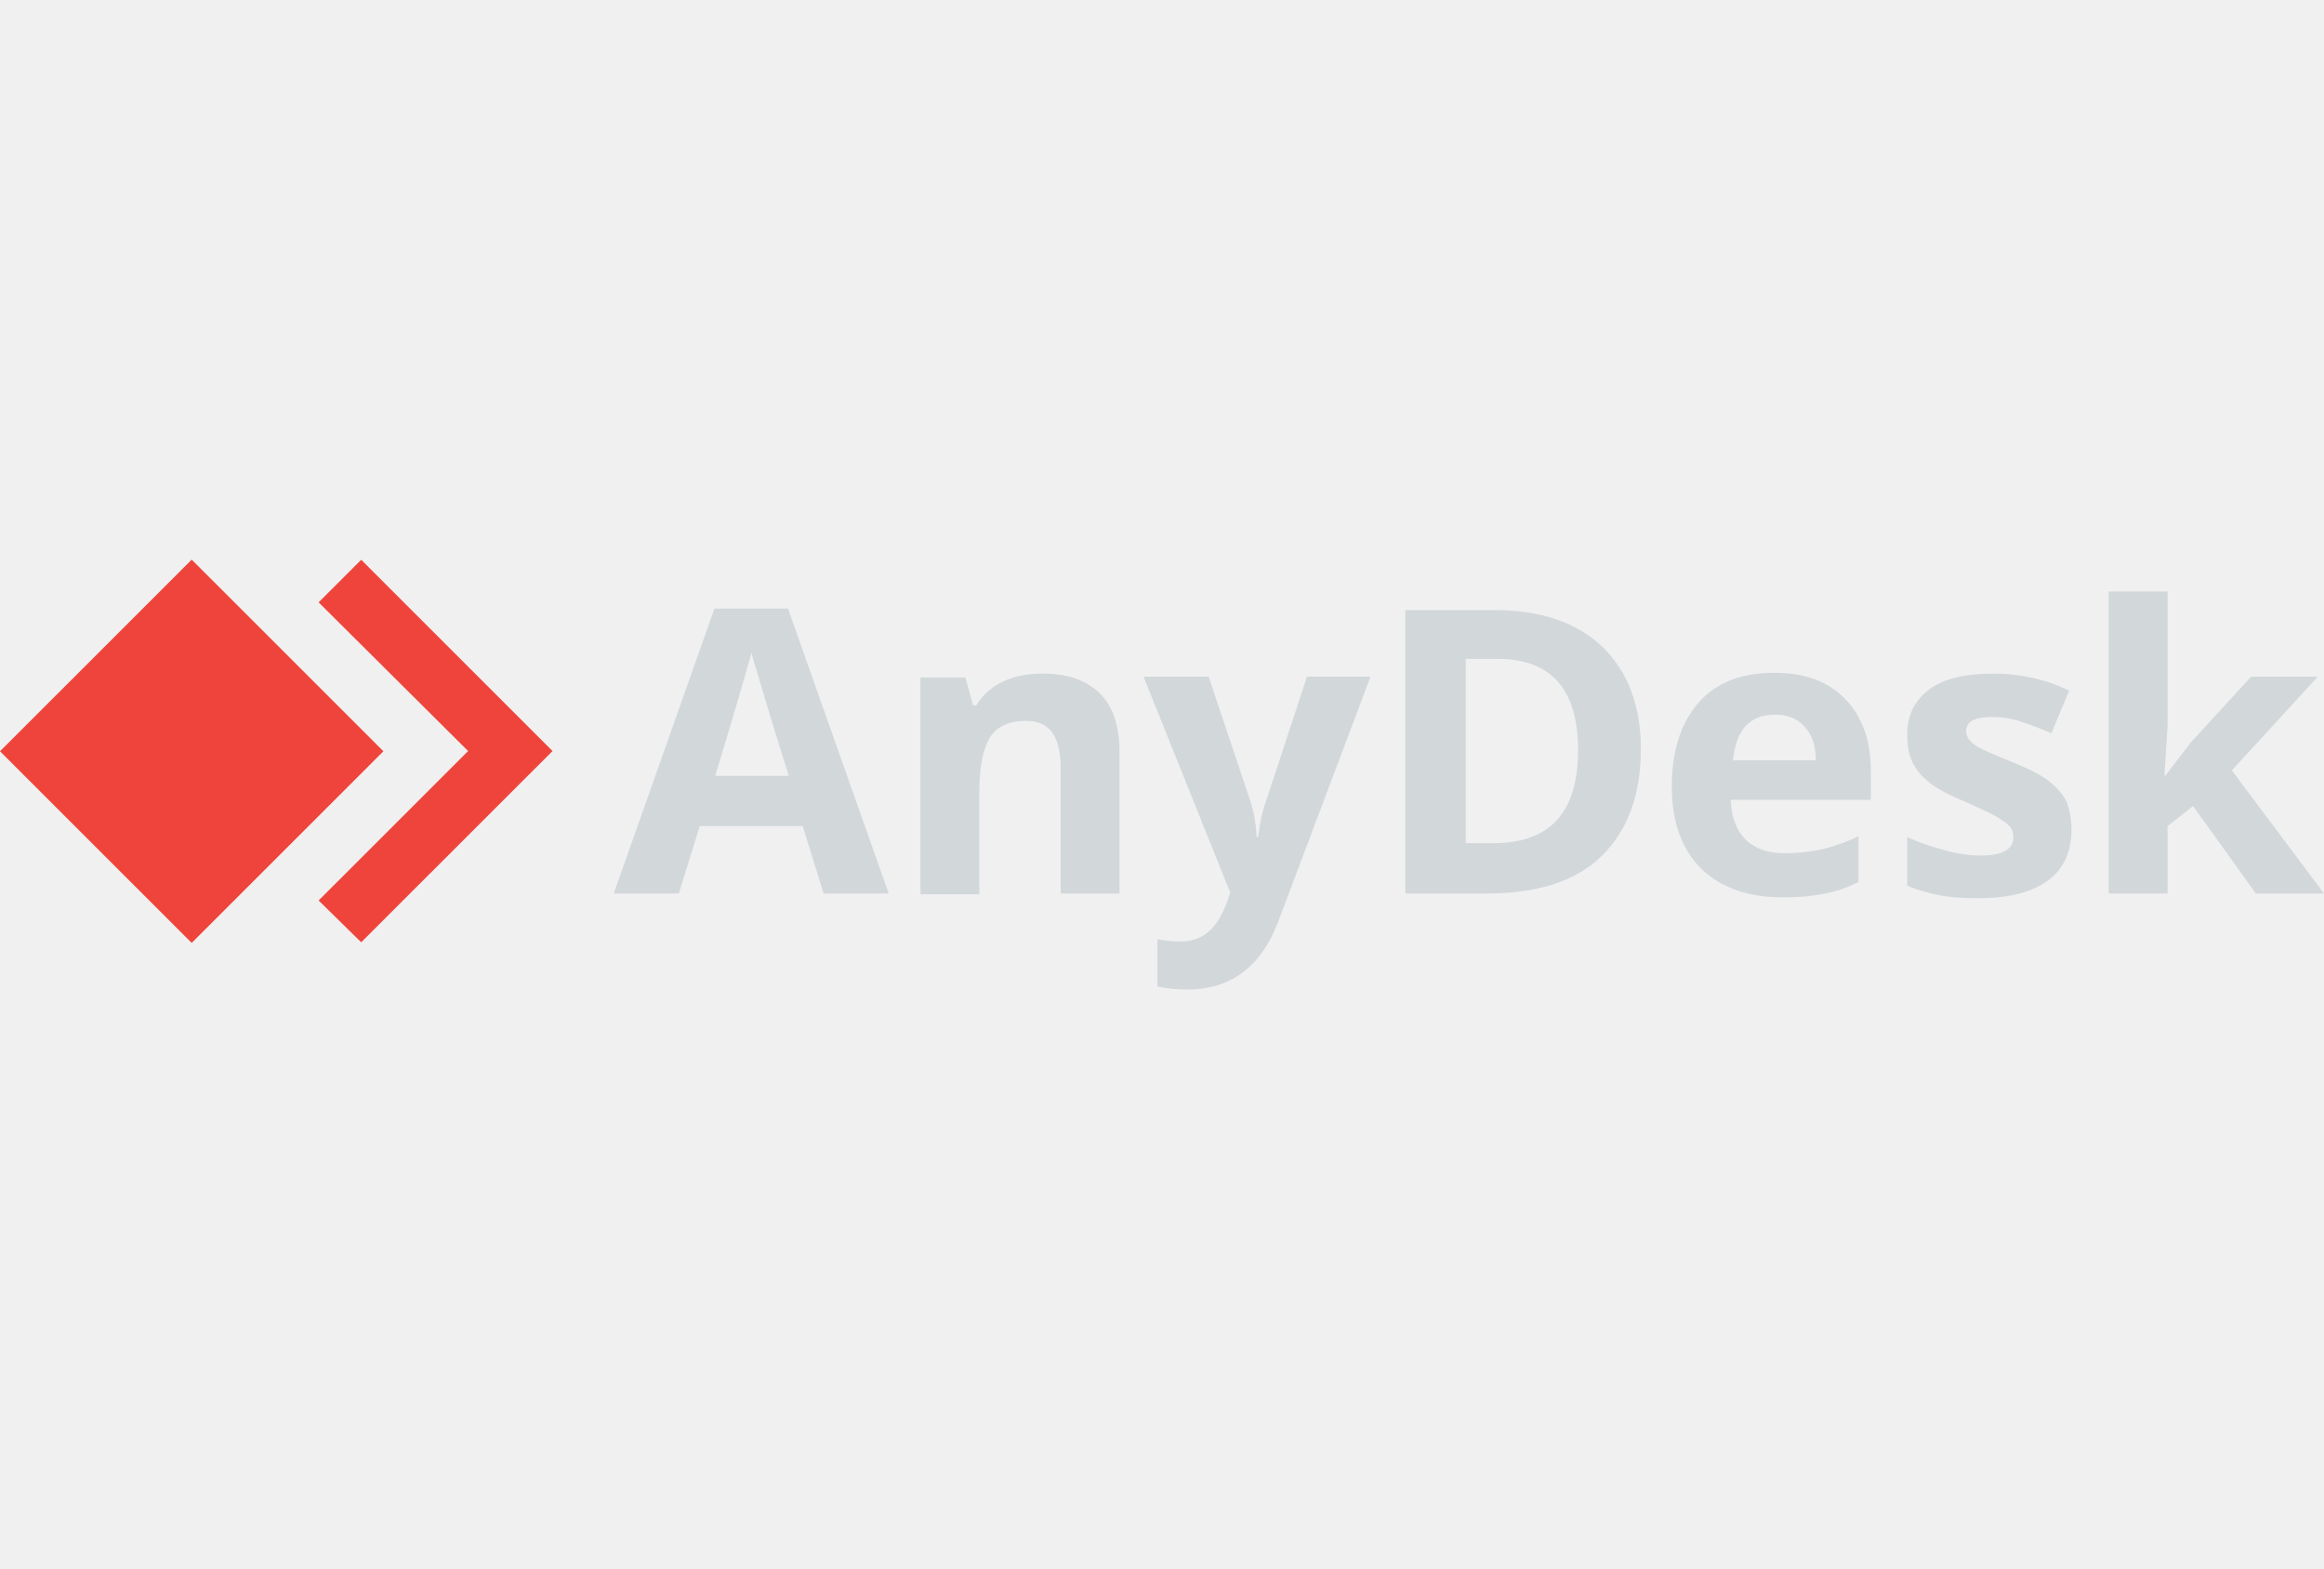
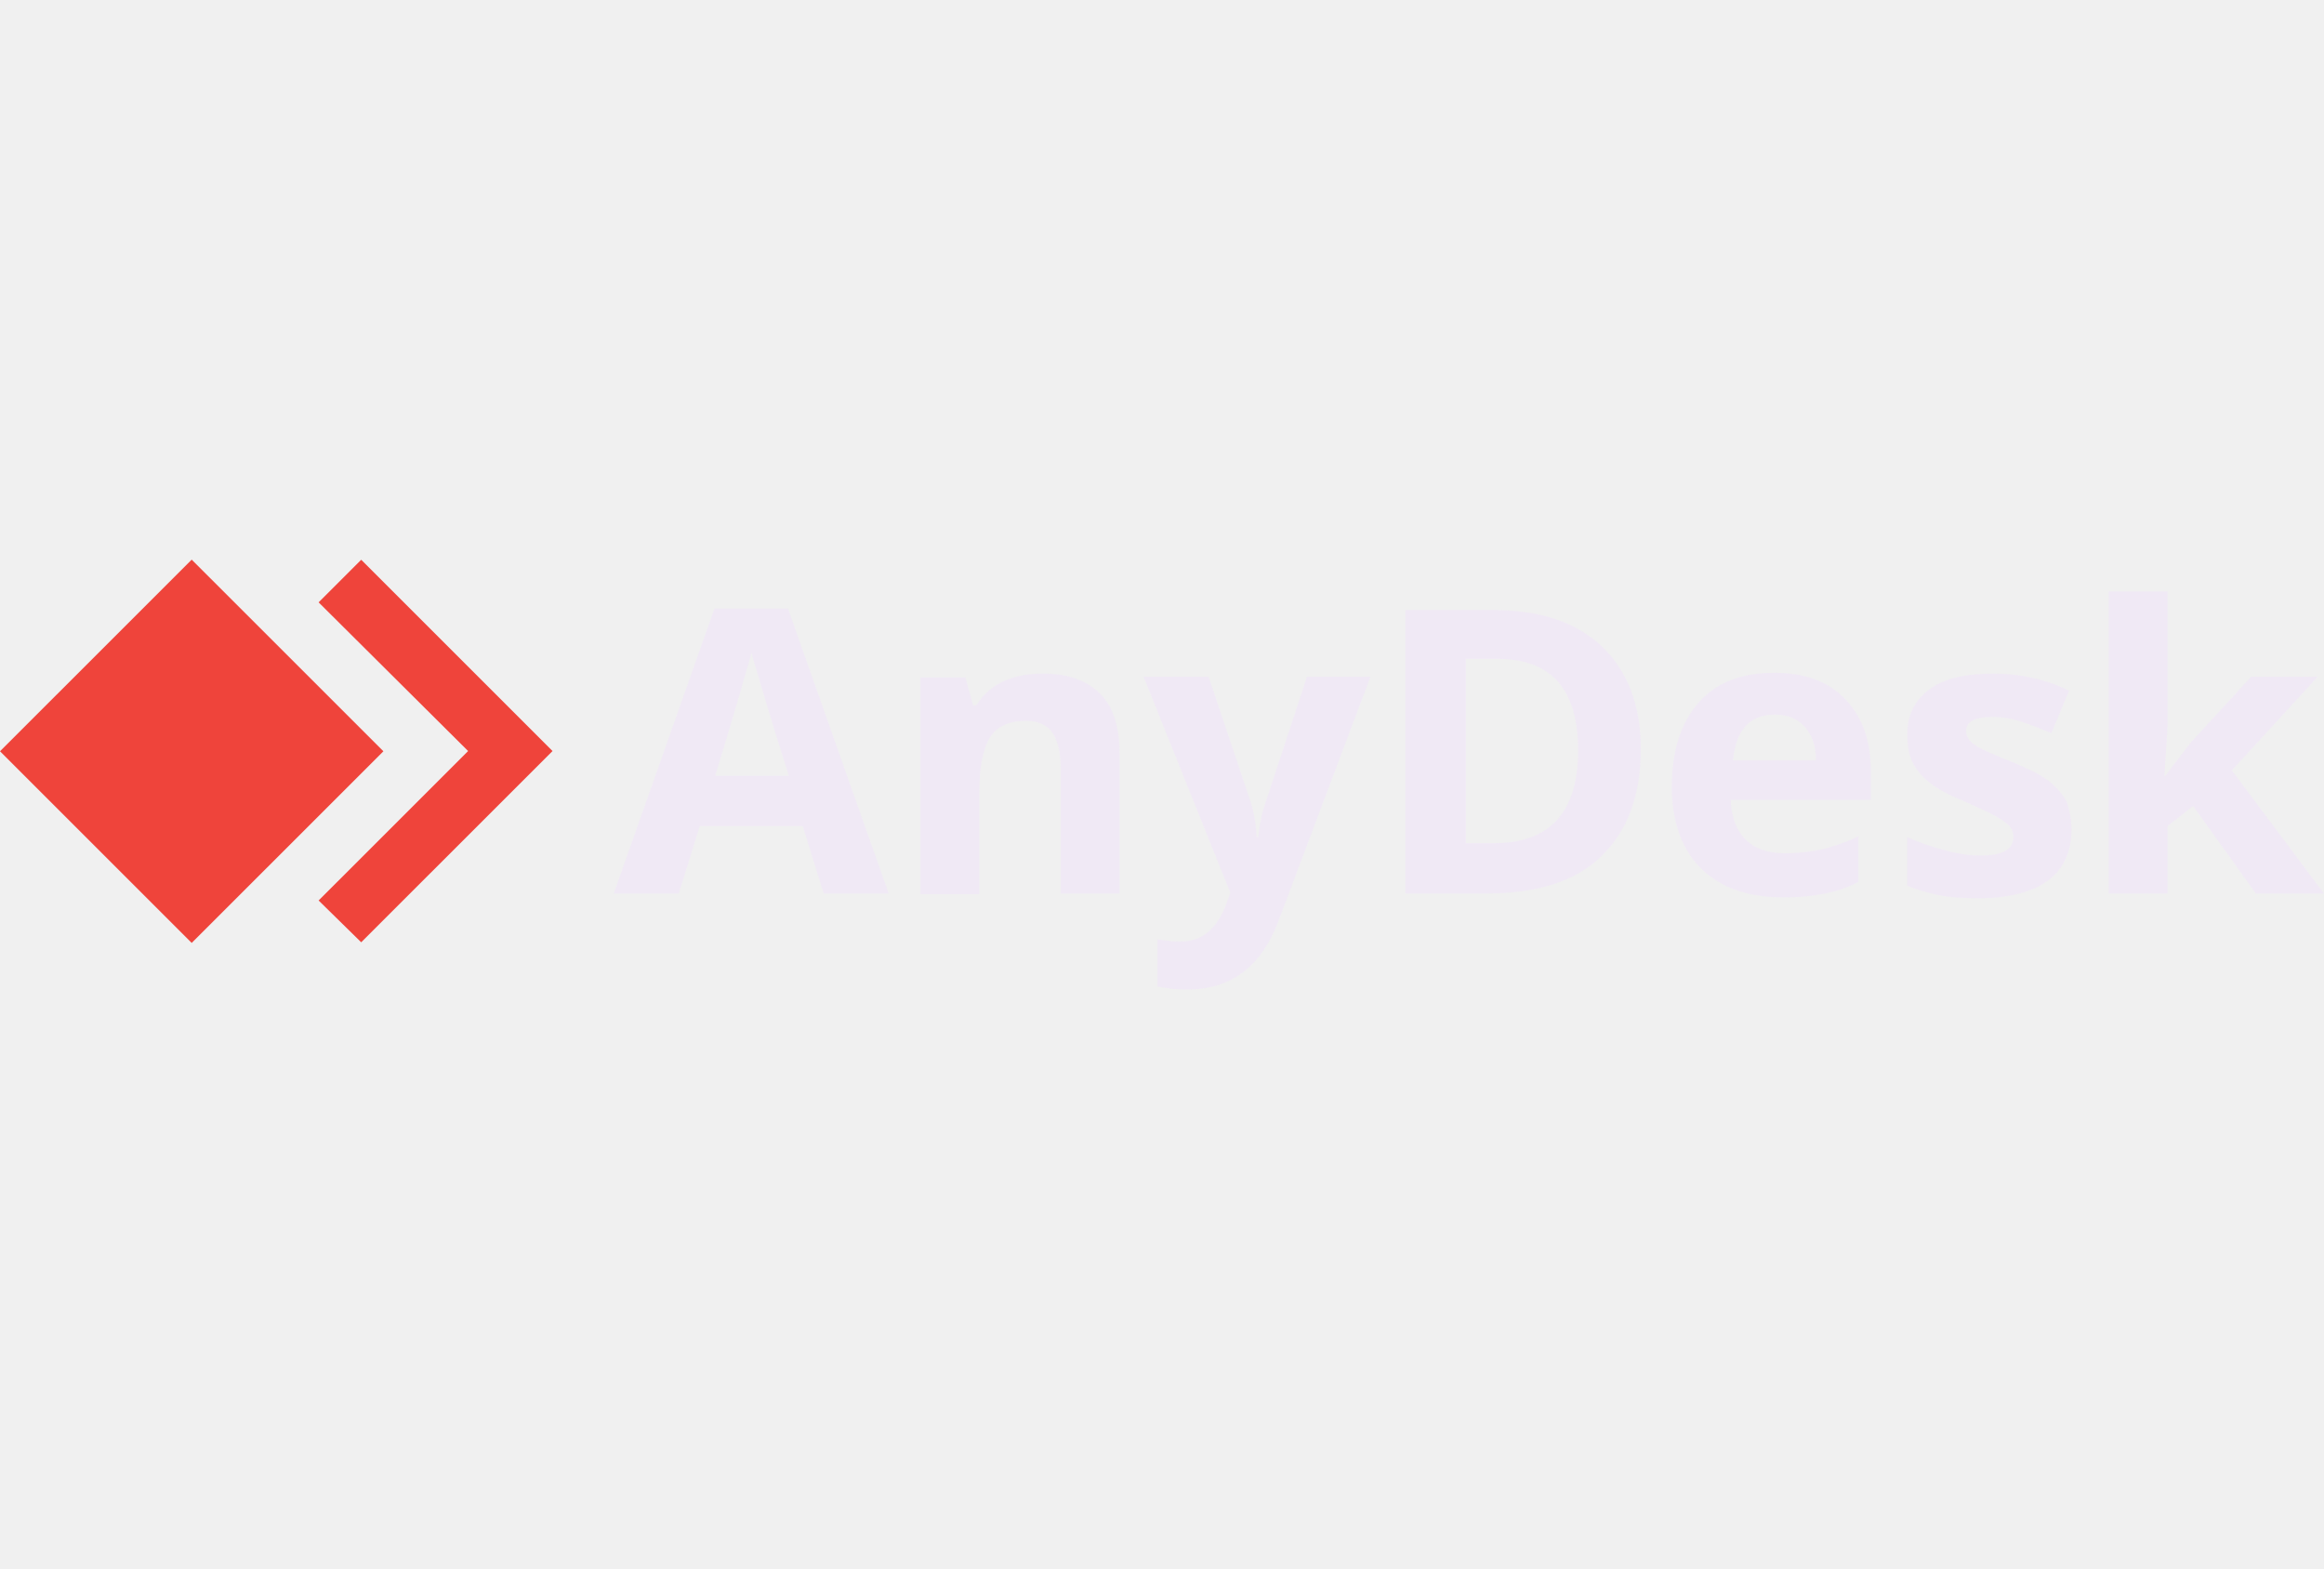
<svg xmlns="http://www.w3.org/2000/svg" width="80" height="54" viewBox="0 0 80 54" fill="none">
  <g clip-path="url(#clip0_31_194)">
    <path d="M16.114 25.856L10.968 31.001L12.434 32.44L19.02 25.856L12.434 19.271L10.968 20.737L16.114 25.856Z" fill="#EF443B" />
    <path d="M6.599 32.462L0 25.864L6.599 19.267L13.198 25.864L6.599 32.462Z" fill="#EF443B" />
-     <path d="M28.353 30.761L27.633 28.442H24.087L23.367 30.761H21.127L24.593 20.951H27.126L30.592 30.761H28.353ZM27.153 26.709C26.486 24.603 26.14 23.403 26.06 23.137C25.98 22.87 25.9 22.63 25.873 22.47C25.713 23.03 25.313 24.443 24.62 26.709H27.153ZM38.538 30.761H36.512V26.415C36.512 25.882 36.405 25.482 36.218 25.216C36.032 24.949 35.712 24.816 35.312 24.816C34.752 24.816 34.325 25.003 34.085 25.376C33.845 25.749 33.712 26.389 33.712 27.268V30.787H31.686V23.323H33.232L33.499 24.283H33.605C33.845 23.91 34.139 23.643 34.539 23.456C34.939 23.27 35.392 23.19 35.898 23.19C36.778 23.19 37.418 23.43 37.872 23.883C38.325 24.336 38.538 25.029 38.538 25.909V30.761ZM39.365 23.296H41.605L43.018 27.508C43.151 27.882 43.231 28.308 43.258 28.815H43.311C43.364 28.361 43.444 27.935 43.604 27.508L44.991 23.296H47.177L44.004 31.72C43.711 32.493 43.311 33.08 42.778 33.48C42.244 33.88 41.605 34.066 40.885 34.066C40.538 34.066 40.191 34.04 39.845 33.96V32.334C40.085 32.387 40.351 32.413 40.645 32.413C41.018 32.413 41.311 32.307 41.578 32.094C41.844 31.88 42.058 31.534 42.218 31.107L42.351 30.734L39.365 23.296ZM56.483 25.776C56.483 27.375 56.029 28.601 55.123 29.481C54.216 30.361 52.883 30.761 51.15 30.761H48.377V21.004H51.443C53.043 21.004 54.27 21.43 55.15 22.257C56.029 23.11 56.483 24.283 56.483 25.776ZM54.323 25.829C54.323 23.723 53.39 22.683 51.55 22.683H50.457V29.028H51.337C53.336 29.055 54.323 27.988 54.323 25.829ZM61.389 30.894C60.189 30.894 59.256 30.574 58.562 29.908C57.896 29.241 57.549 28.308 57.549 27.082C57.549 25.829 57.869 24.869 58.483 24.176C59.096 23.483 59.976 23.163 61.069 23.163C62.135 23.163 62.935 23.456 63.522 24.07C64.109 24.683 64.402 25.509 64.402 26.549V27.535H59.576C59.602 28.122 59.762 28.575 60.082 28.895C60.402 29.215 60.856 29.375 61.442 29.375C61.895 29.375 62.322 29.321 62.722 29.241C63.122 29.135 63.549 29.001 63.975 28.788V30.361C63.629 30.547 63.229 30.681 62.829 30.761C62.455 30.841 61.975 30.894 61.389 30.894ZM61.096 24.603C60.669 24.603 60.322 24.736 60.082 25.003C59.842 25.269 59.709 25.669 59.656 26.175H62.509C62.509 25.669 62.375 25.296 62.109 25.003C61.869 24.736 61.522 24.603 61.096 24.603ZM71.308 28.548C71.308 29.321 71.041 29.908 70.508 30.308C69.975 30.707 69.175 30.921 68.108 30.921C67.575 30.921 67.095 30.894 66.722 30.814C66.348 30.734 65.975 30.627 65.655 30.494V28.815C66.028 29.001 66.455 29.135 66.935 29.268C67.415 29.401 67.815 29.454 68.188 29.454C68.935 29.454 69.308 29.241 69.308 28.815C69.308 28.655 69.255 28.521 69.148 28.415C69.041 28.308 68.881 28.201 68.641 28.068C68.401 27.935 68.081 27.802 67.681 27.615C67.095 27.375 66.695 27.162 66.428 26.949C66.162 26.735 65.975 26.522 65.842 26.256C65.708 25.989 65.655 25.669 65.655 25.269C65.655 24.603 65.922 24.096 66.428 23.723C66.935 23.35 67.681 23.19 68.615 23.19C69.521 23.19 70.401 23.376 71.228 23.776L70.614 25.242C70.241 25.082 69.894 24.949 69.575 24.843C69.255 24.736 68.908 24.683 68.588 24.683C67.975 24.683 67.681 24.843 67.681 25.163C67.681 25.349 67.788 25.509 67.975 25.642C68.161 25.776 68.588 25.962 69.255 26.229C69.841 26.469 70.268 26.682 70.534 26.895C70.801 27.108 71.014 27.349 71.148 27.615C71.228 27.855 71.308 28.175 71.308 28.548ZM74.534 26.709L75.414 25.562L77.494 23.296H79.787L76.827 26.522L80 30.761H77.654L75.494 27.748L74.614 28.442V30.761H72.588V20.364H74.614V25.003L74.507 26.709H74.534Z" fill="#D2D7DA" />
+     <path d="M28.353 30.761L27.633 28.442H24.087L23.367 30.761H21.127L24.593 20.951H27.126L30.592 30.761H28.353ZM27.153 26.709C26.486 24.603 26.14 23.403 26.06 23.137C25.98 22.87 25.9 22.63 25.873 22.47C25.713 23.03 25.313 24.443 24.62 26.709H27.153ZM38.538 30.761H36.512V26.415C36.512 25.882 36.405 25.482 36.218 25.216C36.032 24.949 35.712 24.816 35.312 24.816C34.752 24.816 34.325 25.003 34.085 25.376C33.845 25.749 33.712 26.389 33.712 27.268V30.787H31.686V23.323H33.232L33.499 24.283H33.605C33.845 23.91 34.139 23.643 34.539 23.456C34.939 23.27 35.392 23.19 35.898 23.19C36.778 23.19 37.418 23.43 37.872 23.883C38.325 24.336 38.538 25.029 38.538 25.909V30.761ZM39.365 23.296H41.605L43.018 27.508C43.151 27.882 43.231 28.308 43.258 28.815H43.311C43.364 28.361 43.444 27.935 43.604 27.508L44.991 23.296H47.177L44.004 31.72C43.711 32.493 43.311 33.08 42.778 33.48C42.244 33.88 41.605 34.066 40.885 34.066C40.538 34.066 40.191 34.04 39.845 33.96V32.334C40.085 32.387 40.351 32.413 40.645 32.413C41.018 32.413 41.311 32.307 41.578 32.094C41.844 31.88 42.058 31.534 42.218 31.107L42.351 30.734L39.365 23.296ZM56.483 25.776C56.483 27.375 56.029 28.601 55.123 29.481C54.216 30.361 52.883 30.761 51.15 30.761H48.377V21.004H51.443C53.043 21.004 54.27 21.43 55.15 22.257C56.029 23.11 56.483 24.283 56.483 25.776ZM54.323 25.829C54.323 23.723 53.39 22.683 51.55 22.683H50.457V29.028H51.337C53.336 29.055 54.323 27.988 54.323 25.829ZM61.389 30.894C60.189 30.894 59.256 30.574 58.562 29.908C57.896 29.241 57.549 28.308 57.549 27.082C57.549 25.829 57.869 24.869 58.483 24.176C59.096 23.483 59.976 23.163 61.069 23.163C62.135 23.163 62.935 23.456 63.522 24.07C64.109 24.683 64.402 25.509 64.402 26.549V27.535H59.576C59.602 28.122 59.762 28.575 60.082 28.895C60.402 29.215 60.856 29.375 61.442 29.375C61.895 29.375 62.322 29.321 62.722 29.241C63.122 29.135 63.549 29.001 63.975 28.788V30.361C63.629 30.547 63.229 30.681 62.829 30.761C62.455 30.841 61.975 30.894 61.389 30.894ZM61.096 24.603C60.669 24.603 60.322 24.736 60.082 25.003C59.842 25.269 59.709 25.669 59.656 26.175H62.509C62.509 25.669 62.375 25.296 62.109 25.003C61.869 24.736 61.522 24.603 61.096 24.603ZM71.308 28.548C71.308 29.321 71.041 29.908 70.508 30.308C69.975 30.707 69.175 30.921 68.108 30.921C67.575 30.921 67.095 30.894 66.722 30.814C66.348 30.734 65.975 30.627 65.655 30.494V28.815C66.028 29.001 66.455 29.135 66.935 29.268C67.415 29.401 67.815 29.454 68.188 29.454C68.935 29.454 69.308 29.241 69.308 28.815C69.308 28.655 69.255 28.521 69.148 28.415C69.041 28.308 68.881 28.201 68.641 28.068C68.401 27.935 68.081 27.802 67.681 27.615C67.095 27.375 66.695 27.162 66.428 26.949C66.162 26.735 65.975 26.522 65.842 26.256C65.708 25.989 65.655 25.669 65.655 25.269C65.655 24.603 65.922 24.096 66.428 23.723C66.935 23.35 67.681 23.19 68.615 23.19C69.521 23.19 70.401 23.376 71.228 23.776L70.614 25.242C70.241 25.082 69.894 24.949 69.575 24.843C69.255 24.736 68.908 24.683 68.588 24.683C67.975 24.683 67.681 24.843 67.681 25.163C67.681 25.349 67.788 25.509 67.975 25.642C68.161 25.776 68.588 25.962 69.255 26.229C69.841 26.469 70.268 26.682 70.534 26.895C70.801 27.108 71.014 27.349 71.148 27.615C71.228 27.855 71.308 28.175 71.308 28.548ZM74.534 26.709L75.414 25.562L77.494 23.296H79.787L76.827 26.522L80 30.761H77.654L75.494 27.748L74.614 28.442V30.761H72.588V20.364H74.614V25.003L74.507 26.709H74.534Z" fill="#f0e8f6d0" />
  </g>
  <defs>
    <clipPath id="clip0_31_194">
      <rect width="80" height="53.333" fill="white" />
    </clipPath>
  </defs>
</svg>
